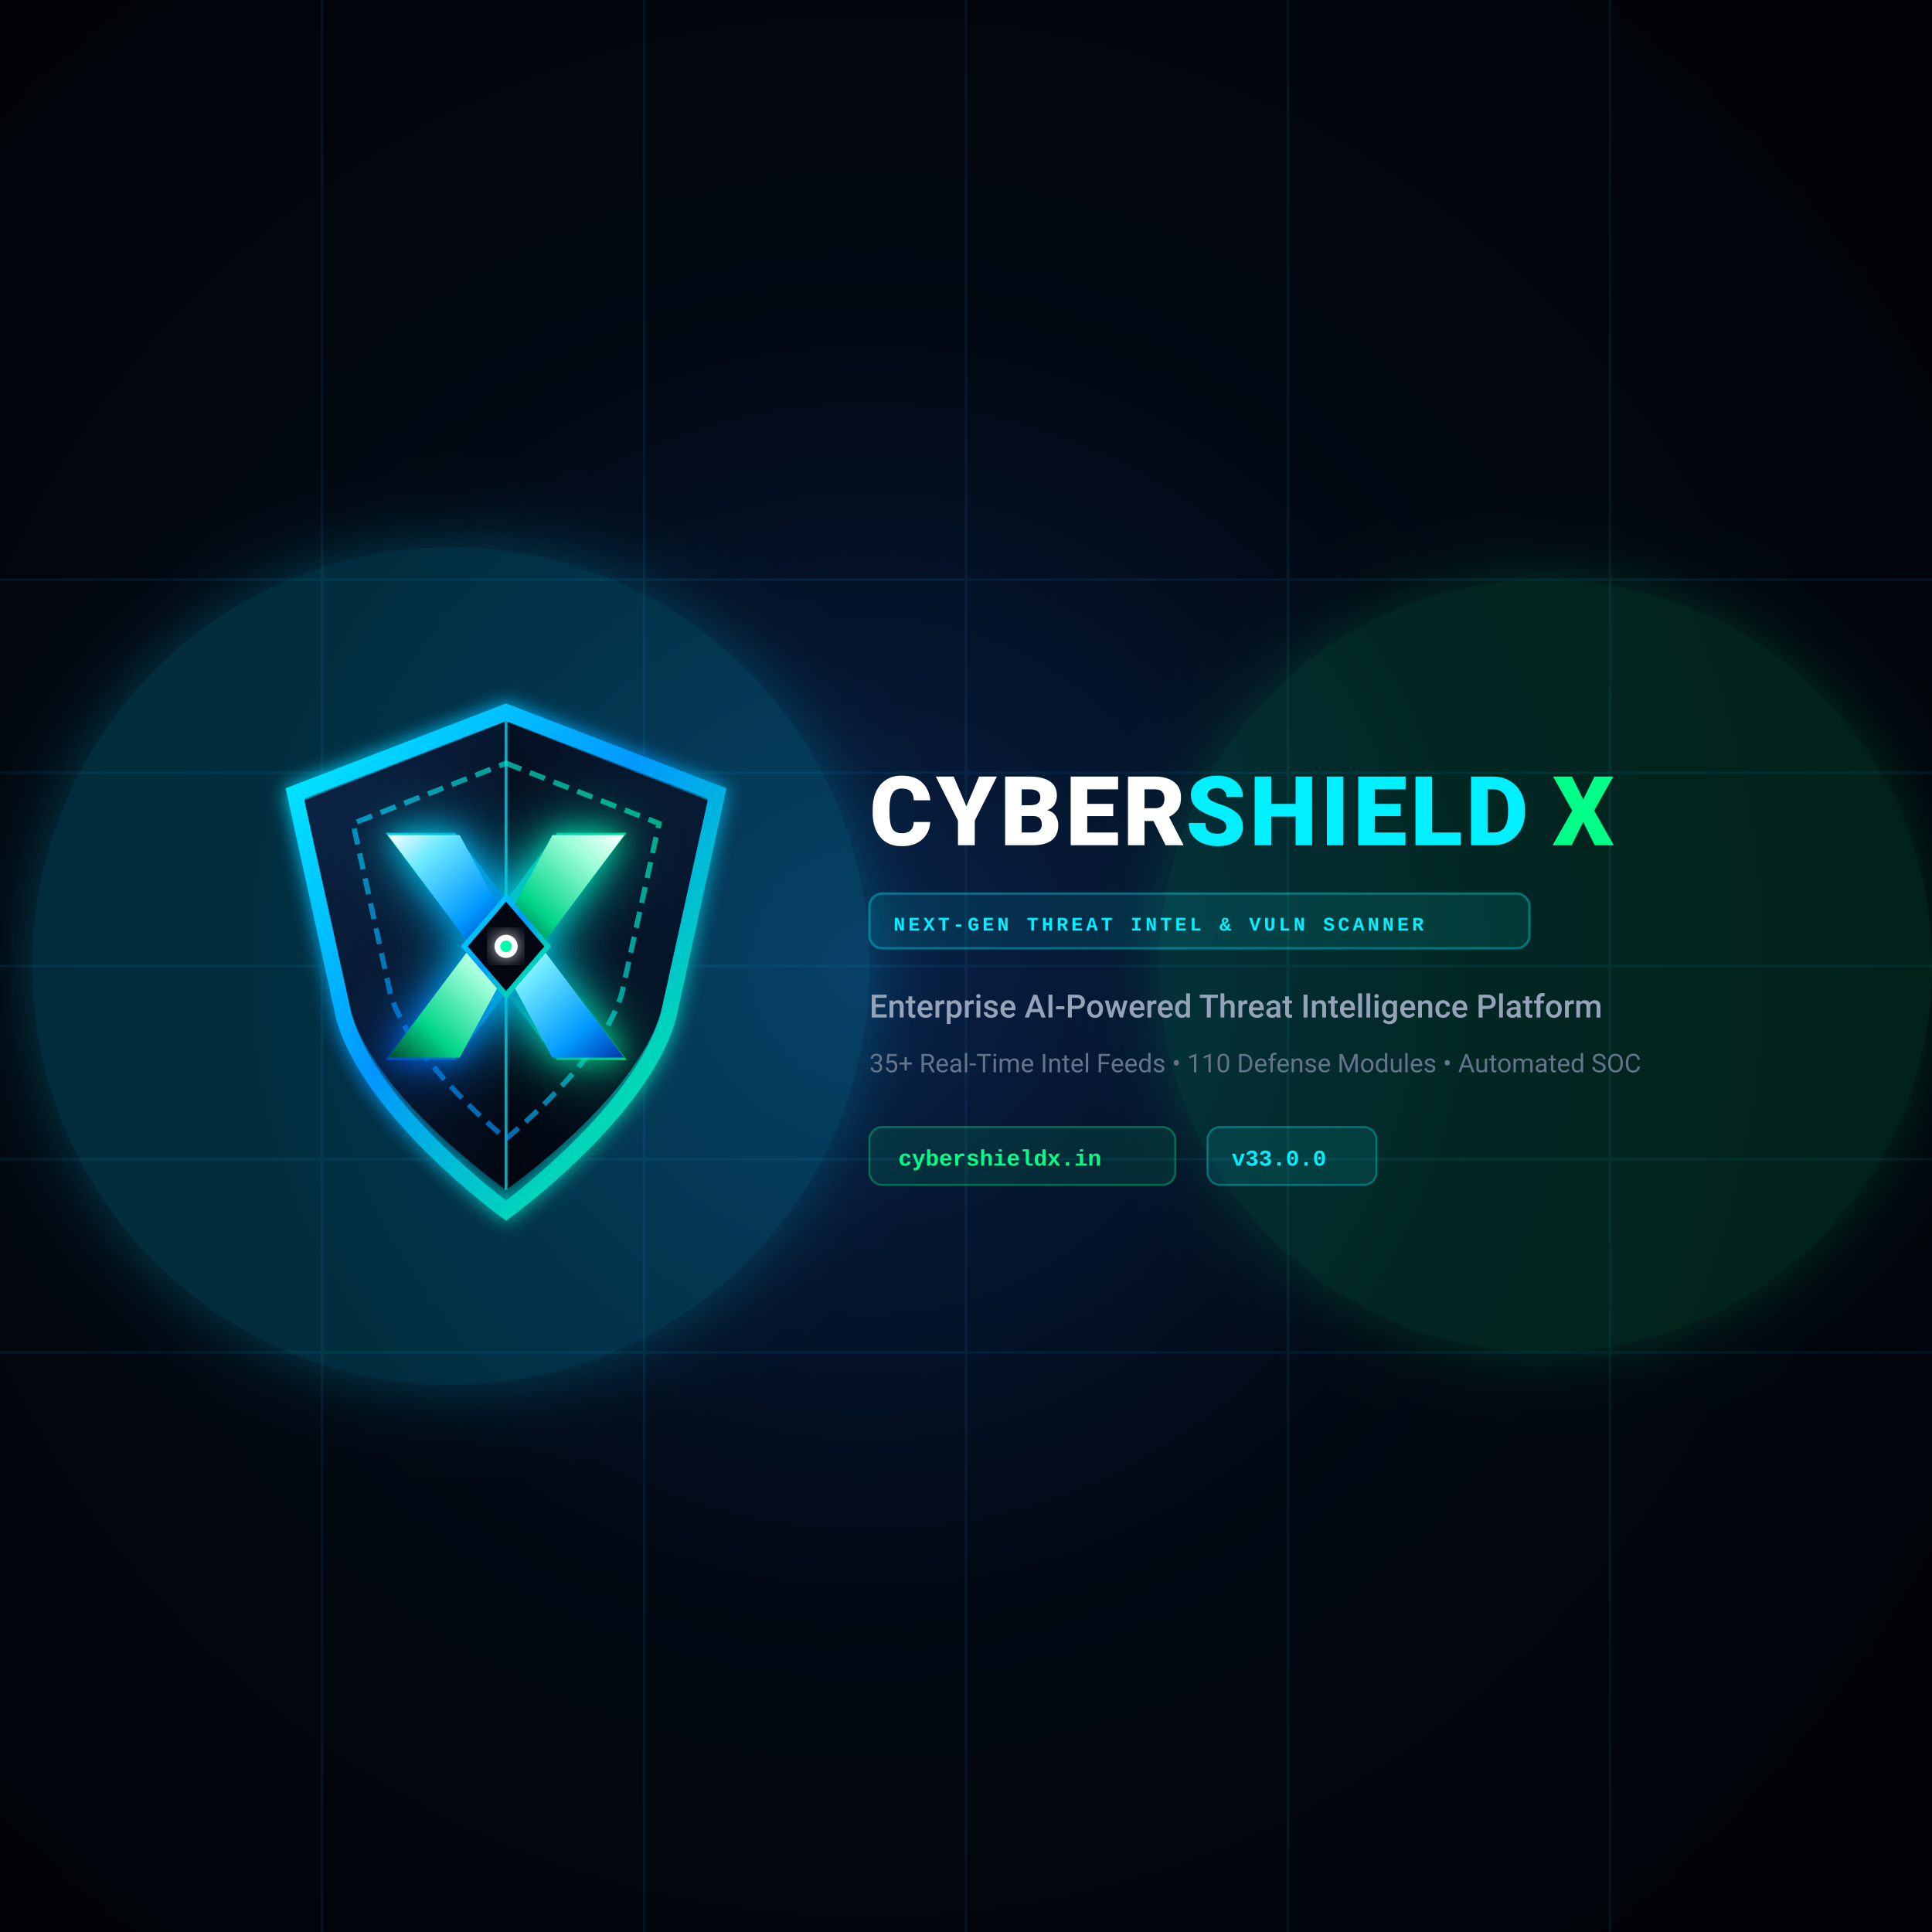
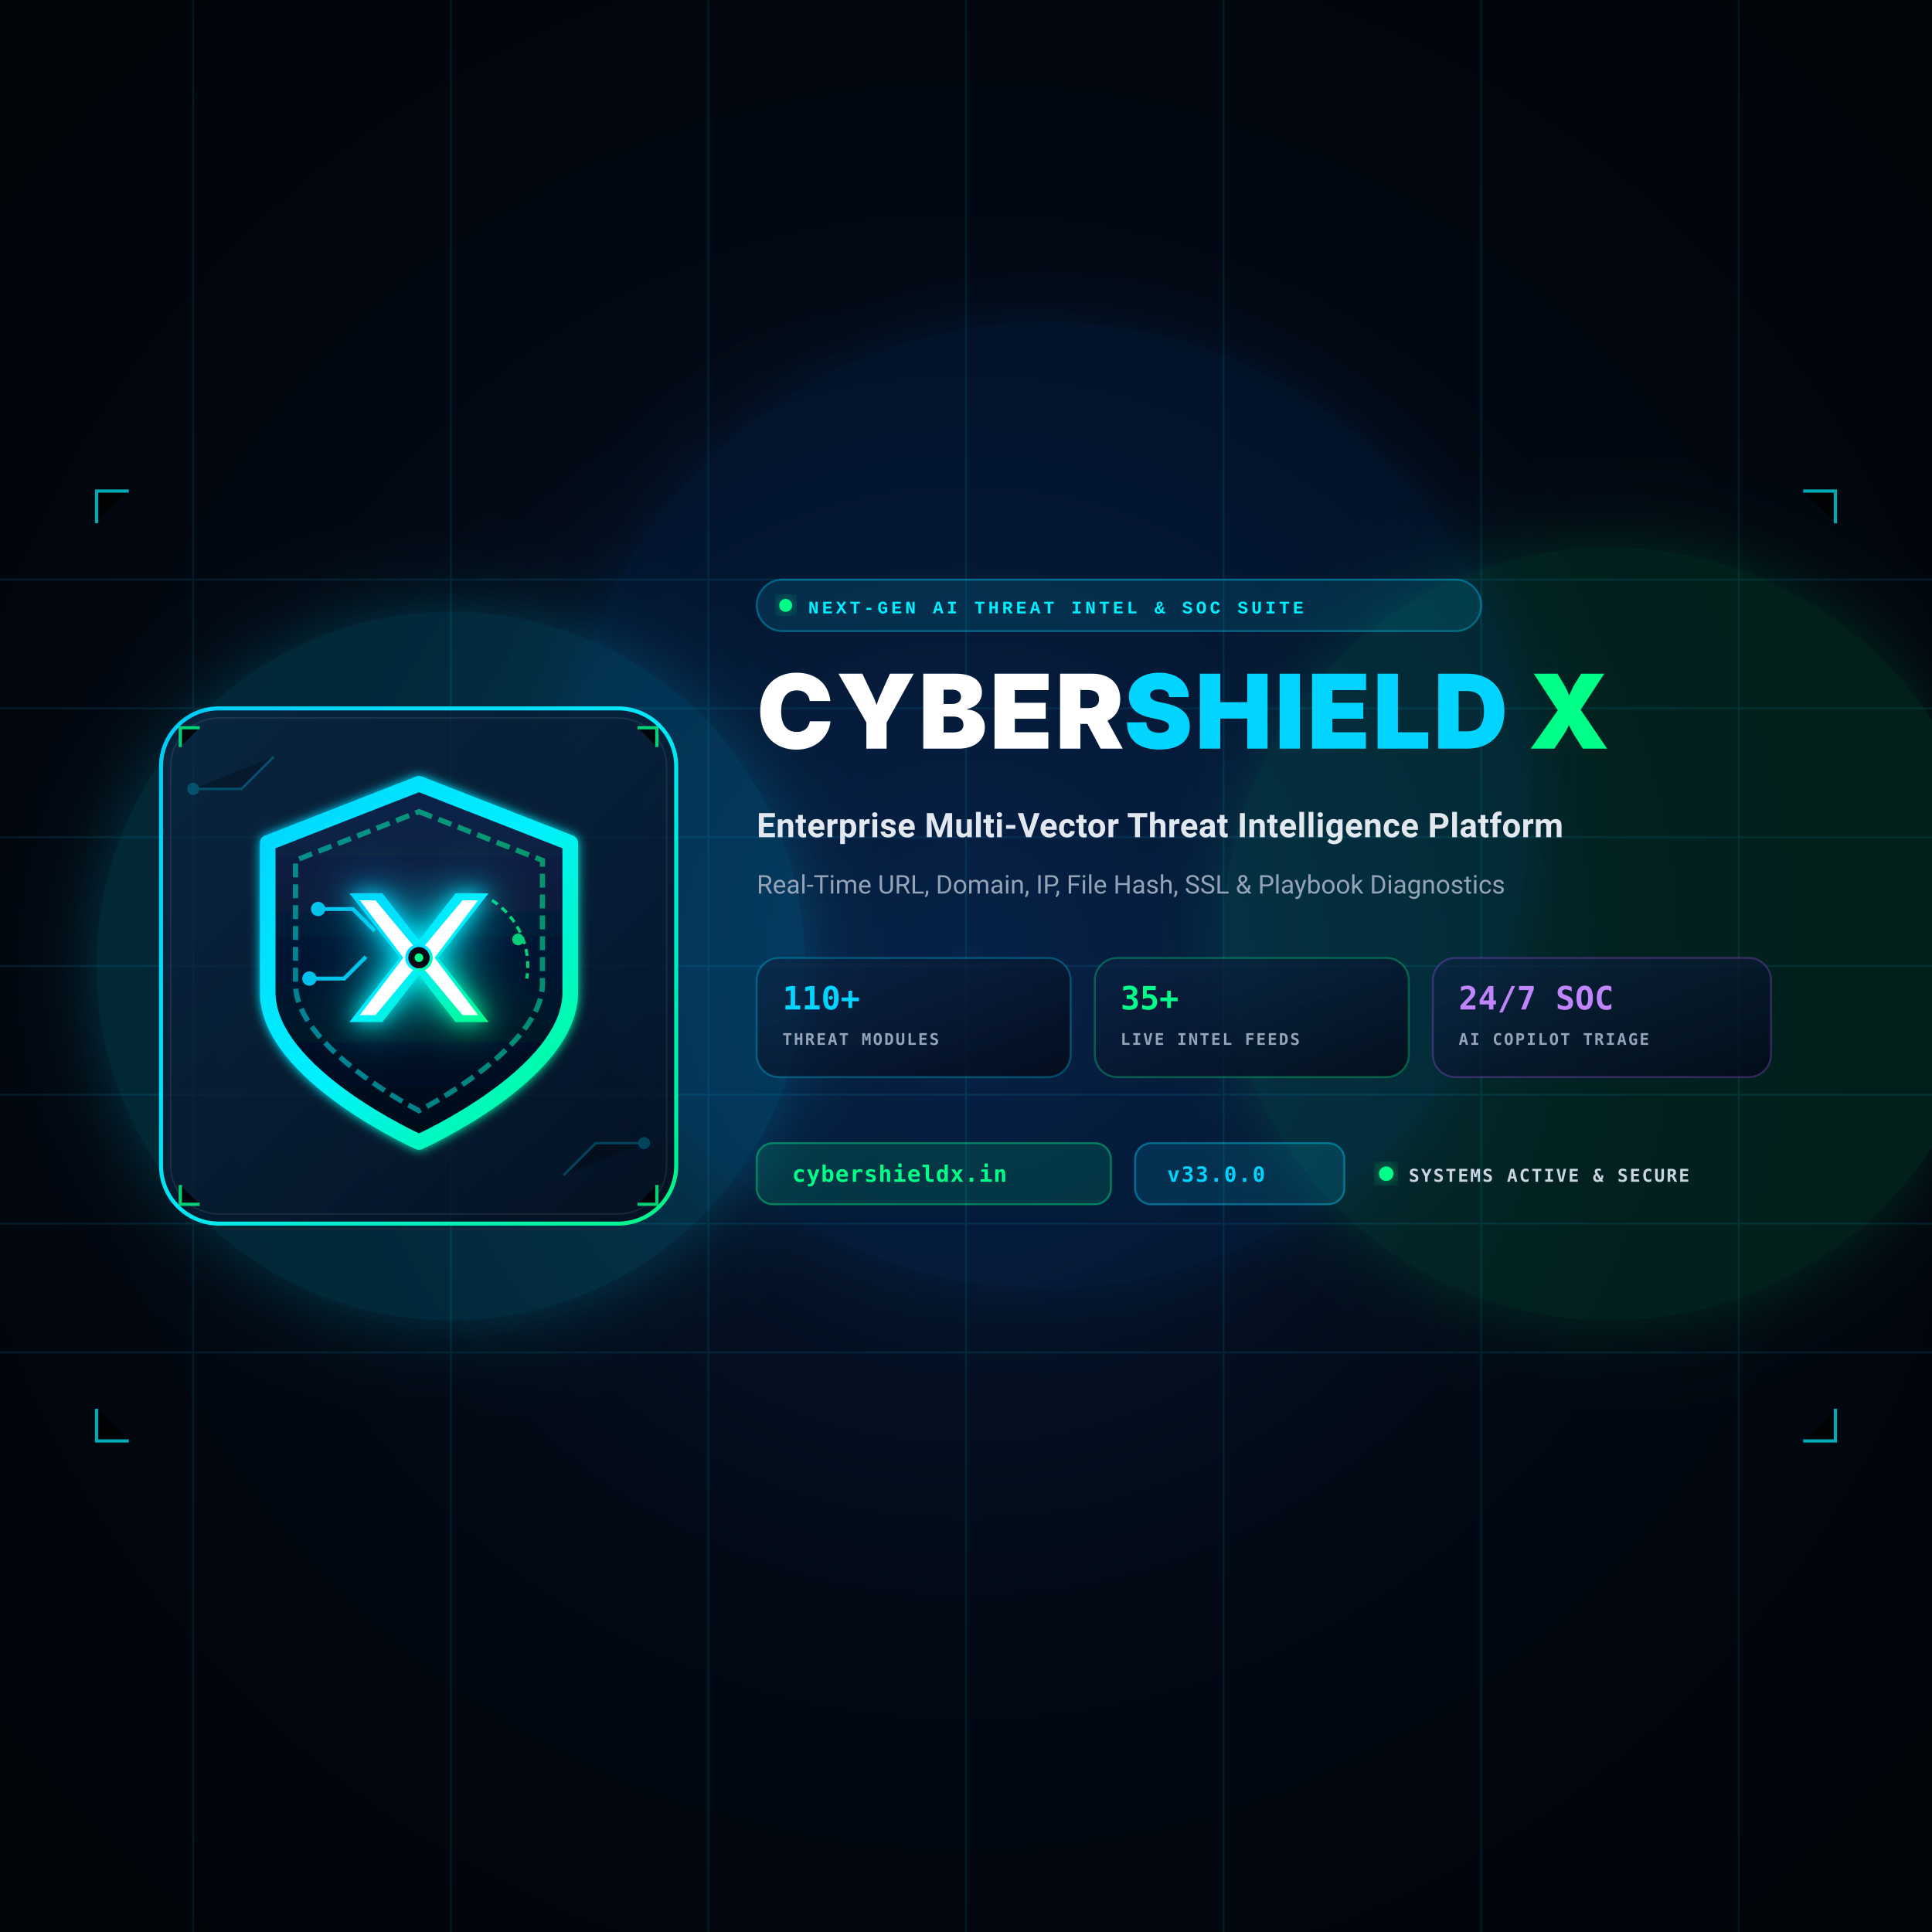
<svg xmlns="http://www.w3.org/2000/svg" width="1200" height="1200" viewBox="0 0 1200 1200">
  <defs>
-     <radialGradient id="bgGlow" cx="45%" cy="50%" r="65%">
-       <stop offset="0%" stop-color="#082046" />
+     <radialGradient id="ogBg" cx="50%" cy="50%" r="70%">
+       <stop offset="0%" stop-color="#071b38" />
      <stop offset="50%" stop-color="#020914" />
-       <stop offset="100%" stop-color="#010308" />
+       <stop offset="100%" stop-color="#010408" />
    </radialGradient>
-     <linearGradient id="neonGrad1" x1="0%" y1="0%" x2="100%" y2="100%">
-       <stop offset="0%" stop-color="#00f0ff" />
-       <stop offset="45%" stop-color="#0099ff" />
+     <linearGradient id="neonCyanEmerald" x1="0%" y1="0%" x2="100%" y2="100%">
+       <stop offset="0%" stop-color="#00d4ff" />
+       <stop offset="50%" stop-color="#00f0ff" />
      <stop offset="100%" stop-color="#00ff88" />
    </linearGradient>
-     <linearGradient id="neonGrad2" x1="100%" y1="0%" x2="0%" y2="100%">
-       <stop offset="0%" stop-color="#00ffaa" />
-       <stop offset="55%" stop-color="#00d4ff" />
-       <stop offset="100%" stop-color="#0055ff" />
+     <linearGradient id="neonEmeraldCyan" x1="100%" y1="0%" x2="0%" y2="100%">
+       <stop offset="0%" stop-color="#00ff88" />
+       <stop offset="100%" stop-color="#00d4ff" />
    </linearGradient>
-     <linearGradient id="armorLeft" x1="0%" y1="0%" x2="100%" y2="100%">
-       <stop offset="0%" stop-color="#0c2548" />
-       <stop offset="60%" stop-color="#06152b" />
-       <stop offset="100%" stop-color="#020813" />
+     <linearGradient id="shieldFillGrad" x1="0%" y1="0%" x2="0%" y2="100%">
+       <stop offset="0%" stop-color="#09254d" />
+       <stop offset="100%" stop-color="#020a17" />
    </linearGradient>
-     <linearGradient id="armorRight" x1="100%" y1="0%" x2="0%" y2="100%">
-       <stop offset="0%" stop-color="#091d38" />
-       <stop offset="60%" stop-color="#040e1f" />
-       <stop offset="100%" stop-color="#01050d" />
+     <linearGradient id="cardGrad" x1="0%" y1="0%" x2="100%" y2="100%">
+       <stop offset="0%" stop-color="rgba(12, 35, 68, 0.65)" />
+       <stop offset="100%" stop-color="rgba(3, 10, 24, 0.85)" />
    </linearGradient>
-     <linearGradient id="xBlade1" x1="0%" y1="0%" x2="100%" y2="100%">
-       <stop offset="0%" stop-color="#ffffff" />
-       <stop offset="25%" stop-color="#70eaff" />
-       <stop offset="70%" stop-color="#0099ff" />
-       <stop offset="100%" stop-color="#0033aa" />
+     <linearGradient id="statPillGrad" x1="0%" y1="0%" x2="100%" y2="0%">
+       <stop offset="0%" stop-color="rgba(0, 212, 255, 0.12)" />
+       <stop offset="100%" stop-color="rgba(0, 255, 136, 0.08)" />
    </linearGradient>
-     <linearGradient id="xBlade2" x1="100%" y1="0%" x2="0%" y2="100%">
-       <stop offset="0%" stop-color="#ffffff" />
-       <stop offset="25%" stop-color="#a3ffdb" />
-       <stop offset="70%" stop-color="#00d488" />
-       <stop offset="100%" stop-color="#004d2e" />
-     </linearGradient>
-     <filter id="hyperGlow" x="-50%" y="-50%" width="200%" height="200%">
-       <feGaussianBlur in="SourceGraphic" stdDeviation="12" result="blur1" />
-       <feGaussianBlur in="SourceGraphic" stdDeviation="28" result="blur2" />
+     <filter id="intenseGlow" x="-50%" y="-50%" width="200%" height="200%">
+       <feGaussianBlur stdDeviation="12" result="b1" />
+       <feGaussianBlur stdDeviation="28" result="b2" />
      <feMerge>
-         <feMergeNode in="blur2" />
-         <feMergeNode in="blur1" />
+         <feMergeNode in="b2" />
+         <feMergeNode in="b1" />
        <feMergeNode in="SourceGraphic" />
      </feMerge>
    </filter>
    <filter id="softGlow" x="-30%" y="-30%" width="160%" height="160%">
-       <feGaussianBlur in="SourceGraphic" stdDeviation="8" result="blur" />
+       <feGaussianBlur stdDeviation="6" result="blur" />
      <feMerge>
        <feMergeNode in="blur" />
        <feMergeNode in="SourceGraphic" />
      </feMerge>
    </filter>
+     <clipPath id="shieldSquircle">
+       <rect width="320" height="320" rx="68" />
+     </clipPath>
  </defs>
-   <rect width="1200" height="1200" fill="url(#bgGlow)" />
-   <g opacity="0.08" stroke="#00d4ff" stroke-width="1.5">
+   <rect width="1200" height="1200" fill="url(#ogBg)" />
+   <g opacity="0.10" stroke="#00d4ff" stroke-width="1.2">
    <line x1="0" y1="360" x2="1200" y2="360" />
-     <line x1="0" y1="480" x2="1200" y2="480" />
+     <line x1="0" y1="440" x2="1200" y2="440" />
+     <line x1="0" y1="520" x2="1200" y2="520" />
    <line x1="0" y1="600" x2="1200" y2="600" />
-     <line x1="0" y1="720" x2="1200" y2="720" />
+     <line x1="0" y1="680" x2="1200" y2="680" />
+     <line x1="0" y1="760" x2="1200" y2="760" />
    <line x1="0" y1="840" x2="1200" y2="840" />
-     <line x1="200" y1="0" x2="200" y2="1200" />
-     <line x1="400" y1="0" x2="400" y2="1200" />
+     <line x1="120" y1="0" x2="120" y2="1200" />
+     <line x1="280" y1="0" x2="280" y2="1200" />
+     <line x1="440" y1="0" x2="440" y2="1200" />
    <line x1="600" y1="0" x2="600" y2="1200" />
-     <line x1="800" y1="0" x2="800" y2="1200" />
-     <line x1="1000" y1="0" x2="1000" y2="1200" />
+     <line x1="760" y1="0" x2="760" y2="1200" />
+     <line x1="920" y1="0" x2="920" y2="1200" />
+     <line x1="1080" y1="0" x2="1080" y2="1200" />
  </g>
-   <circle cx="280" cy="600" r="260" fill="#00d4ff" opacity="0.18" filter="url(#hyperGlow)" />
-   <circle cx="960" cy="600" r="240" fill="#00ff88" opacity="0.12" filter="url(#hyperGlow)" />
-   <g transform="translate(130, 415) scale(0.72)">
-     <path d="M256 38 L438 108 L396 300 C374 382 256 468 256 468 C256 468 138 382 116 300 L74 108 Z" fill="none" stroke="url(#neonGrad1)" stroke-width="14" stroke-linejoin="miter" filter="url(#softGlow)" />
-     <path d="M256 46 L82 114 L122 295 C142 370 256 450 256 450 Z" fill="url(#armorLeft)" />
-     <path d="M256 46 L430 114 L390 295 C370 370 256 450 256 450 Z" fill="url(#armorRight)" />
-     <line x1="256" y1="46" x2="256" y2="450" stroke="#00f0ff" stroke-width="2.5" opacity="0.7" />
-     <path d="M256 82 L388 134 L356 280 C340 338 256 406 256 406 C256 406 172 338 156 280 L124 134 Z" fill="none" stroke="url(#neonGrad2)" stroke-width="4.5" stroke-dasharray="14 8" opacity="0.65" />
-     <g filter="url(#hyperGlow)" opacity="0.85">
-       <path d="M152 142 L212 142 L360 338 L300 338 Z" fill="url(#neonGrad1)" />
-       <path d="M360 142 L300 142 L152 338 L212 338 Z" fill="url(#neonGrad2)" />
+   <circle cx="280" cy="600" r="220" fill="#00d4ff" opacity="0.16" filter="url(#intenseGlow)" />
+   <circle cx="1000" cy="580" r="240" fill="#00ff88" opacity="0.10" filter="url(#intenseGlow)" />
+   <circle cx="650" cy="500" r="300" fill="#0077ff" opacity="0.08" filter="url(#intenseGlow)" />
+   <line x1="60" y1="305" x2="1140" y2="305" stroke="url(#neonCyanEmerald)" stroke-width="2" opacity="0.4" />
+   <line x1="60" y1="895" x2="1140" y2="895" stroke="url(#neonCyanEmerald)" stroke-width="2" opacity="0.4" />
+   <g stroke="#00f0ff" stroke-width="2" opacity="0.7">
+     <path d="M 60 325 L 60 305 L 80 305" />
+     <path d="M 1140 325 L 1140 305 L 1120 305" />
+     <path d="M 60 875 L 60 895 L 80 895" />
+     <path d="M 1140 875 L 1140 895 L 1120 895" />
+   </g>
+   <g transform="translate(100, 440)">
+     <rect width="320" height="320" rx="36" fill="url(#cardGrad)" stroke="url(#neonCyanEmerald)" stroke-width="2.5" opacity="0.95" />
+     <rect width="308" height="308" x="6" y="6" rx="30" fill="none" stroke="rgba(255,255,255,0.08)" stroke-width="1" />
+     <g opacity="0.25" stroke="#00d4ff" stroke-width="1.5">
+       <path d="M20 50 L50 50 L70 30" />
+       <circle cx="20" cy="50" r="3" fill="#00d4ff" />
+       <path d="M300 270 L270 270 L250 290" />
+       <circle cx="300" cy="270" r="3" fill="#00d4ff" />
    </g>
-     <polygon points="154,144 216,144 256,218 226,240 154,144" fill="url(#xBlade1)" />
-     <polygon points="358,144 296,144 256,218 286,240 358,144" fill="url(#xBlade2)" />
-     <polygon points="154,336 216,336 256,262 226,240 154,336" fill="url(#xBlade2)" />
-     <polygon points="358,336 296,336 256,262 286,240 358,336" fill="url(#xBlade1)" />
-     <polygon points="256,198 292,240 256,282 220,240" fill="#010611" stroke="url(#neonGrad1)" stroke-width="4.5" />
-     <circle cx="256" cy="240" r="10" fill="#ffffff" filter="url(#softGlow)" />
-     <circle cx="256" cy="240" r="5" fill="#00ffaa" />
+     <g transform="translate(22, 22) scale(0.54)">
+       <path d="M256 46 L430 114 L430 286 C430 380 256 458 256 458 C256 458 82 380 82 286 L82 114 Z" fill="url(#shieldFillGrad)" stroke="url(#neonCyanEmerald)" stroke-width="18" stroke-linejoin="round" filter="url(#softGlow)" />
+       <path d="M256 78 L398 134 L398 276 C398 350 256 422 256 422 C256 422 114 350 114 276 L114 134 Z" fill="none" stroke="url(#neonEmeraldCyan)" stroke-width="6" opacity="0.55" stroke-dasharray="16 8" />
+       <g stroke="#00d4ff" stroke-width="4.5" fill="none" opacity="0.9">
+         <path d="M140 190 L180 190 L205 215" />
+         <circle cx="140" cy="190" r="6" fill="#00d4ff" />
+         <path d="M130 270 L170 270 L195 245" />
+         <circle cx="130" cy="270" r="6" fill="#00d4ff" />
+       </g>
+       <g stroke="#00ff88" stroke-width="3.5" fill="none" opacity="0.8">
+         <path d="M340 180 A 90 90 0 0 1 380 270" stroke-dasharray="8 6" />
+         <circle cx="370" cy="225" r="5" fill="#00ff88" />
+       </g>
+       <path d="M176 172 L234 246 L176 320 L214 320 L256 266 L298 320 L336 320 L278 246 L336 172 L298 172 L256 226 L214 172 Z" fill="url(#neonCyanEmerald)" filter="url(#intenseGlow)" />
+       <path d="M188 180 L238 246 L188 312 L206 312 L256 252 L306 312 L324 312 L274 246 L324 180 L306 180 L256 240 L206 180 Z" fill="#ffffff" />
+       <circle cx="256" cy="246" r="14" fill="#020814" stroke="url(#neonCyanEmerald)" stroke-width="3.5" />
+       <circle cx="256" cy="246" r="5" fill="#00ff88" />
+     </g>
+     <g stroke="#00ff88" stroke-width="2" opacity="0.8">
+       <path d="M 12 24 L 12 12 L 24 12" />
+       <path d="M 308 24 L 308 12 L 296 12" />
+       <path d="M 12 296 L 12 308 L 24 308" />
+       <path d="M 308 296 L 308 308 L 296 308" />
+     </g>
  </g>
-   <text x="540" y="525" font-family="'Orbitron', -apple-system, BlinkMacSystemFont, 'Segoe UI', Roboto, sans-serif" font-weight="900" font-size="60" fill="#ffffff" letter-spacing="2">
-     CYBER<tspan fill="#00f0ff">SHIELD</tspan>
-     <tspan fill="#00ff88">X</tspan>
-   </text>
-   <rect x="540" y="555" width="410" height="34" rx="8" fill="rgba(0, 240, 255, 0.10)" stroke="rgba(0, 240, 255, 0.35)" stroke-width="1.5" />
-   <text x="555" y="578" font-family="'JetBrains Mono', 'Courier New', monospace" font-weight="700" font-size="12" fill="#00f0ff" letter-spacing="2">
-     NEXT-GEN THREAT INTEL &amp; VULN SCANNER
-   </text>
-   <text x="540" y="632" font-family="-apple-system, BlinkMacSystemFont, 'Segoe UI', Roboto, sans-serif" font-weight="500" font-size="20" fill="#94a3b8">
-     Enterprise AI-Powered Threat Intelligence Platform
-   </text>
-   <text x="540" y="666" font-family="-apple-system, BlinkMacSystemFont, 'Segoe UI', Roboto, sans-serif" font-weight="400" font-size="16" fill="#64748b">
-     35+ Real-Time Intel Feeds • 110 Defense Modules • Automated SOC
-   </text>
-   <g transform="translate(540, 700)">
-     <rect width="190" height="36" rx="8" fill="rgba(0, 255, 136, 0.1)" stroke="rgba(0, 255, 136, 0.35)" stroke-width="1.2" />
-     <text x="18" y="24" font-family="'JetBrains Mono', 'Courier New', monospace" font-weight="bold" font-size="14" fill="#00ff88">
-       cybershieldx.in
+   <g transform="translate(470, 0)">
+     <g transform="translate(0, 360)">
+       <rect width="450" height="32" rx="16" fill="rgba(0, 212, 255, 0.12)" stroke="rgba(0, 212, 255, 0.35)" stroke-width="1.2" />
+       <circle cx="18" cy="16" r="4" fill="#00ff88" filter="url(#softGlow)" />
+       <text x="32" y="21" font-family="'JetBrains Mono', 'Courier New', monospace" font-weight="700" font-size="11" fill="#00f0ff" letter-spacing="2">
+         NEXT-GEN AI THREAT INTEL &amp; SOC SUITE
+       </text>
+     </g>
+     <text x="0" y="465" font-family="'Orbitron', -apple-system, BlinkMacSystemFont, sans-serif" font-weight="900" font-size="64" fill="#ffffff" letter-spacing="1.5">
+       CYBER<tspan fill="#00d4ff">SHIELD</tspan>
+       <tspan fill="#00ff88">X</tspan>
    </text>
-     <rect x="210" width="105" height="36" rx="8" fill="rgba(0, 240, 255, 0.1)" stroke="rgba(0, 240, 255, 0.35)" stroke-width="1.2" />
-     <text x="225" y="24" font-family="'JetBrains Mono', 'Courier New', monospace" font-weight="bold" font-size="14" fill="#00f0ff">
-       v33.0.0
+     <text x="0" y="520" font-family="-apple-system, BlinkMacSystemFont, 'Segoe UI', Roboto, sans-serif" font-weight="600" font-size="21" fill="#e2e8f0" letter-spacing="0.2">
+       Enterprise Multi-Vector Threat Intelligence Platform
    </text>
+     <text x="0" y="555" font-family="-apple-system, BlinkMacSystemFont, 'Segoe UI', Roboto, sans-serif" font-weight="400" font-size="16" fill="#94a3b8">
+       Real-Time URL, Domain, IP, File Hash, SSL &amp; Playbook Diagnostics
+     </text>
+     <g transform="translate(0, 595)">
+       <g transform="translate(0, 0)">
+         <rect width="195" height="74" rx="14" fill="url(#cardGrad)" stroke="rgba(0, 212, 255, 0.3)" stroke-width="1.2" />
+         <text x="16" y="32" font-family="'Orbitron', monospace" font-weight="900" font-size="20" fill="#00d4ff">
+           110+
+         </text>
+         <text x="16" y="54" font-family="'JetBrains Mono', monospace" font-weight="600" font-size="10" fill="#94a3b8" letter-spacing="1">
+           THREAT MODULES
+         </text>
+       </g>
+       <g transform="translate(210, 0)">
+         <rect width="195" height="74" rx="14" fill="url(#cardGrad)" stroke="rgba(0, 255, 136, 0.3)" stroke-width="1.2" />
+         <text x="16" y="32" font-family="'Orbitron', monospace" font-weight="900" font-size="20" fill="#00ff88">
+           35+
+         </text>
+         <text x="16" y="54" font-family="'JetBrains Mono', monospace" font-weight="600" font-size="10" fill="#94a3b8" letter-spacing="1">
+           LIVE INTEL FEEDS
+         </text>
+       </g>
+       <g transform="translate(420, 0)">
+         <rect width="210" height="74" rx="14" fill="url(#cardGrad)" stroke="rgba(168, 85, 247, 0.3)" stroke-width="1.2" />
+         <text x="16" y="32" font-family="'Orbitron', monospace" font-weight="900" font-size="20" fill="#c084fc">
+           24/7 SOC
+         </text>
+         <text x="16" y="54" font-family="'JetBrains Mono', monospace" font-weight="600" font-size="10" fill="#94a3b8" letter-spacing="1">
+           AI COPILOT TRIAGE
+         </text>
+       </g>
+     </g>
+     <g transform="translate(0, 710)">
+       <rect width="220" height="38" rx="10" fill="rgba(0, 255, 136, 0.12)" stroke="rgba(0, 255, 136, 0.4)" stroke-width="1.2" />
+       <text x="22" y="24" font-family="'JetBrains Mono', monospace" font-weight="700" font-size="14" fill="#00ff88" letter-spacing="0.5">
+         cybershieldx.in
+       </text>
+       <g transform="translate(235, 0)">
+         <rect width="130" height="38" rx="10" fill="rgba(0, 212, 255, 0.12)" stroke="rgba(0, 212, 255, 0.4)" stroke-width="1.2" />
+         <text x="20" y="24" font-family="'JetBrains Mono', monospace" font-weight="700" font-size="13" fill="#00d4ff" letter-spacing="1">
+           v33.0.0
+         </text>
+       </g>
+       <g transform="translate(385, 10)">
+         <circle cx="6" cy="9" r="4.5" fill="#00ff88" filter="url(#softGlow)" />
+         <text x="20" y="14" font-family="'JetBrains Mono', monospace" font-weight="700" font-size="11" fill="#cbd5e1" letter-spacing="1">
+           SYSTEMS ACTIVE &amp; SECURE
+         </text>
+       </g>
+     </g>
  </g>
</svg>
